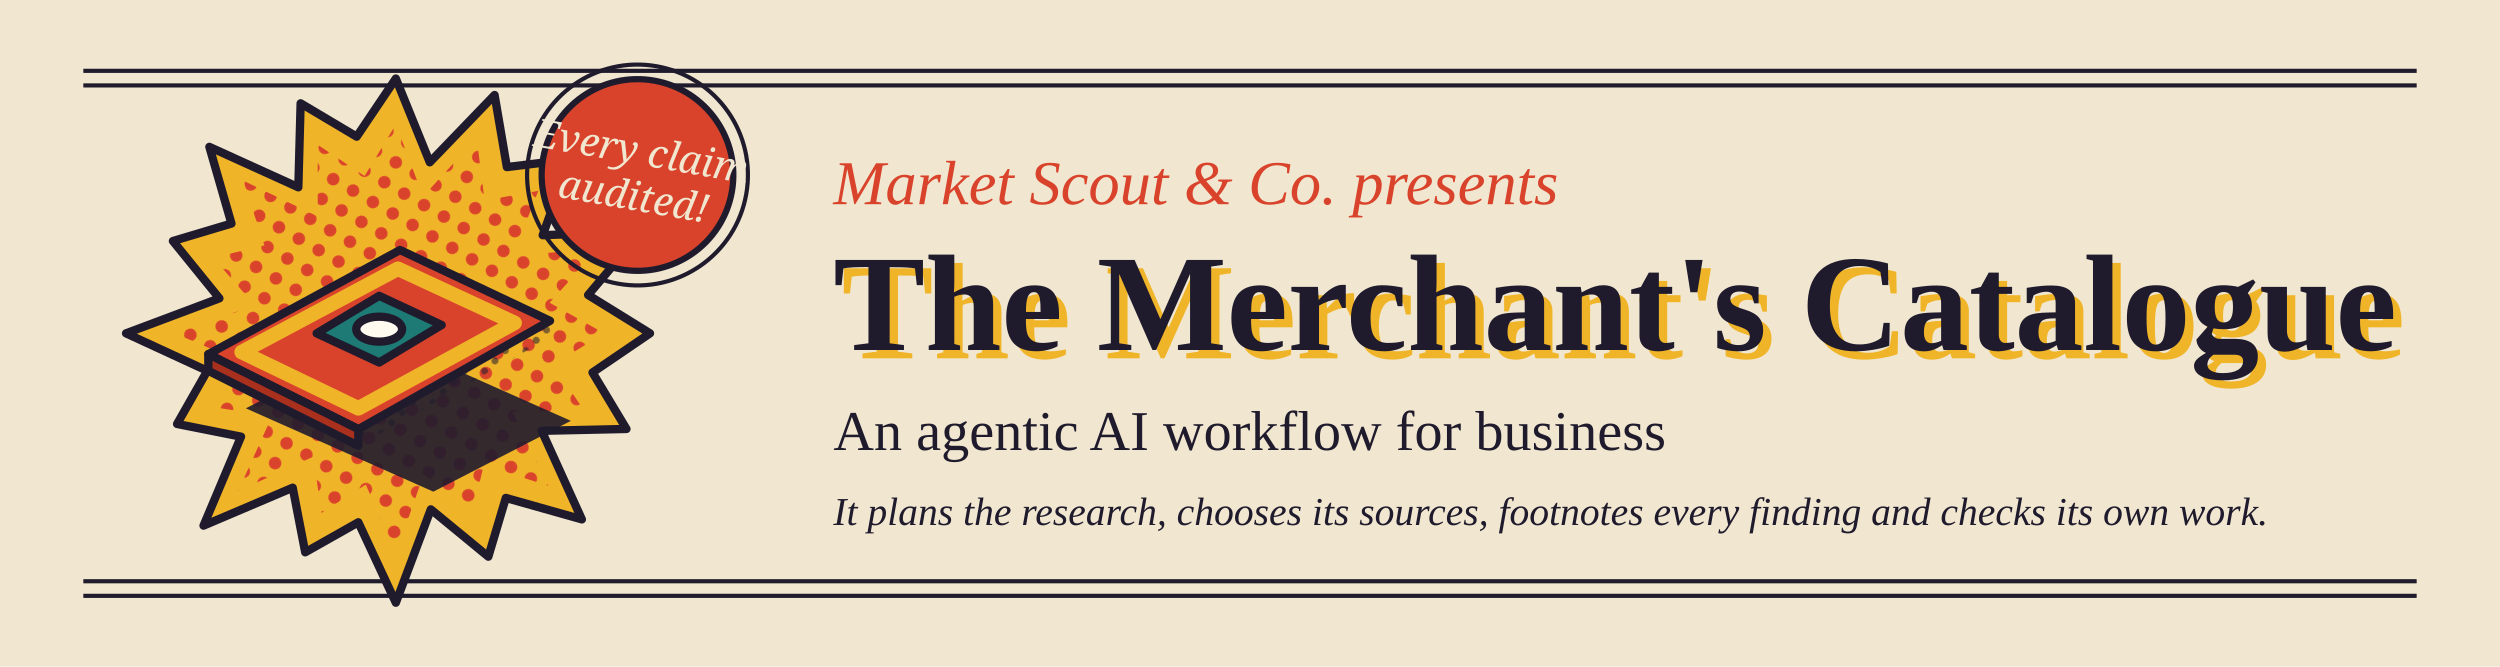
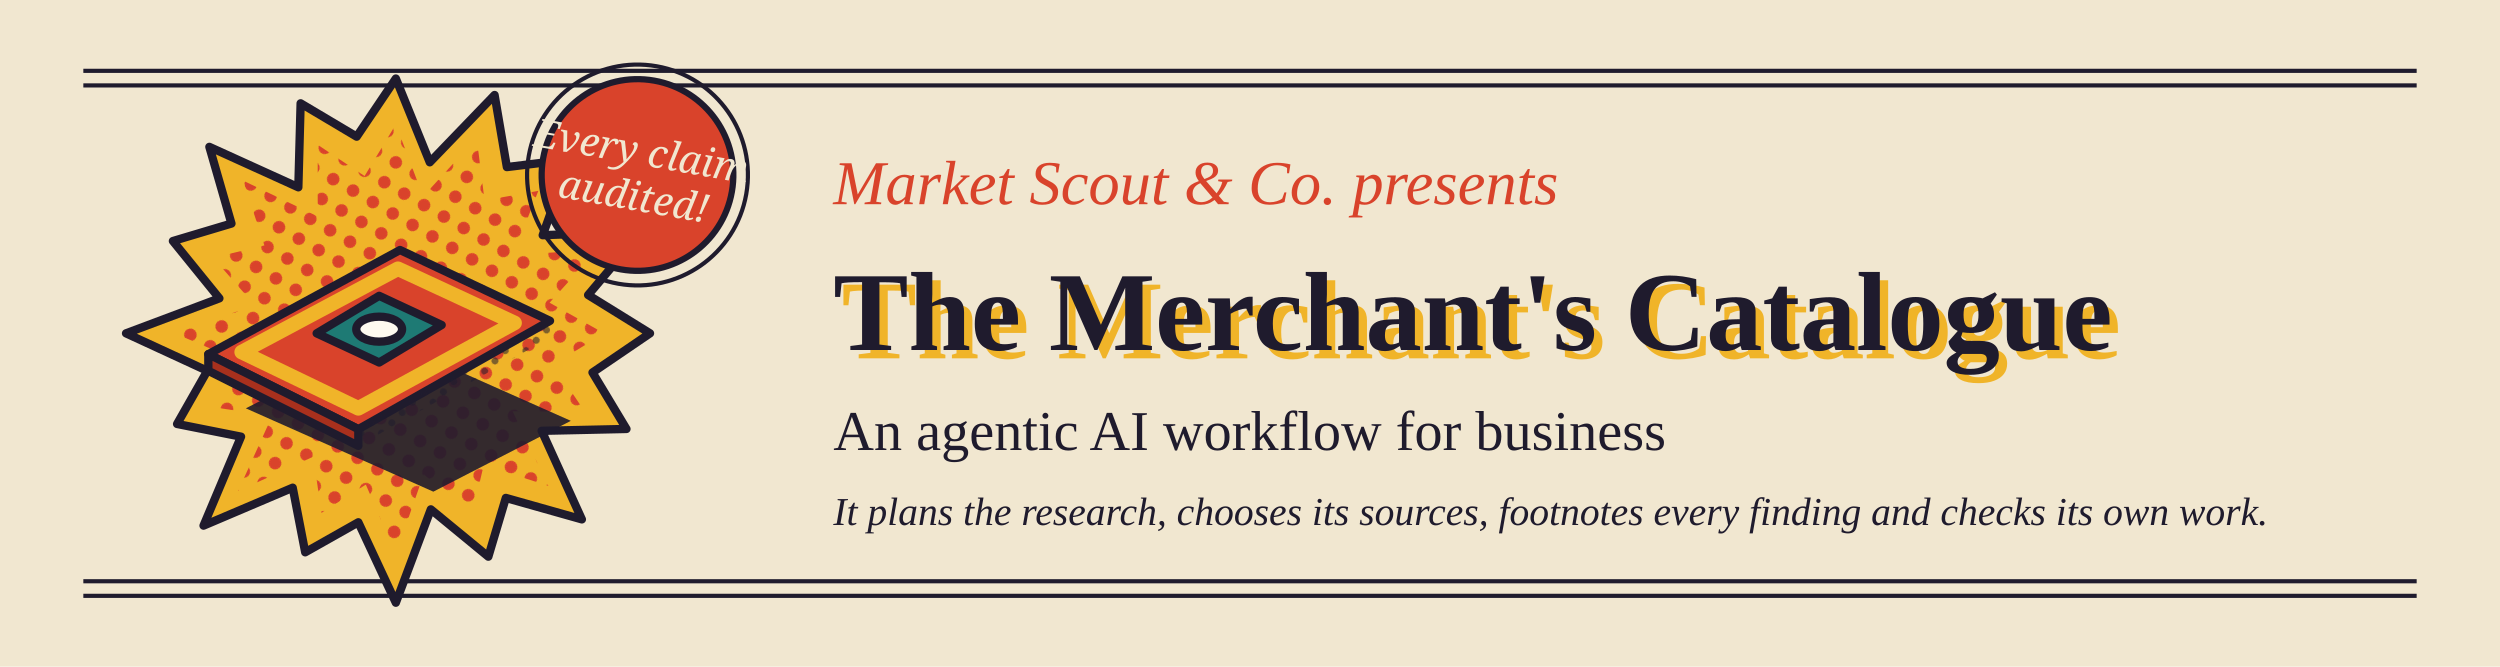
<svg xmlns="http://www.w3.org/2000/svg" viewBox="0 0 1200 320" role="img" aria-label="Market Scout: an agentic AI workflow for business, printed as a merchant's catalogue">
  <defs>
    <pattern id="d" width="11" height="11" patternUnits="userSpaceOnUse" patternTransform="rotate(30)">
      <circle cx="5.5" cy="5.5" r="3" fill="#d9432b" />
    </pattern>
    <pattern id="k" width="7" height="7" patternUnits="userSpaceOnUse" patternTransform="rotate(45)">
      <circle cx="3.5" cy="3.5" r="1.7" fill="#1f1b2d" />
    </pattern>
  </defs>
  <rect width="1200" height="320" fill="#f1e7d0" />
  <path d="M40 34H1160M40 41H1160M40 279H1160M40 286H1160" stroke="#1f1b2d" stroke-width="2" />
  <polygon points="312.0,160.0 284.4,178.8 300.7,205.9 260.0,206.8 279.3,249.3 242.8,239.0 234.4,267.2 206.8,244.5 190.0,289.3 172.0,250.7 146.5,265.1 140.5,234.1 97.7,252.3 115.7,209.6 85.0,203.5 99.5,178.0 60.5,160.0 105.3,143.2 83.0,115.7 111.1,107.3 100.5,70.5 143.2,89.9 144.3,49.6 171.2,65.6 190.0,37.7 206.3,77.9 237.4,45.6 243.3,80.2 273.5,76.5 260.5,112.9 308.0,111.1 282.3,141.6" fill="#f0b429" stroke="#1f1b2d" stroke-width="4" stroke-linejoin="round" />
  <polygon points="290.0,160.0 265.5,175.0 280.7,197.6 246.0,197.4 263.2,233.2 232.2,223.2 226.4,247.9 203.4,227.6 190.0,266.0 175.6,232.6 154.3,246.2 150.4,219.2 114.3,235.7 130.6,199.7 103.9,195.7 117.6,174.4 83.8,160.0 122.3,146.5 102.3,123.7 126.9,117.8 116.7,86.7 152.5,103.9 152.5,69.5 175.0,84.5 190.0,59.7 203.1,94.3 228.8,66.2 232.6,96.2 258.4,91.6 246.4,122.3 286.7,119.9 263.8,145.3" fill="url(#d)" />
  <g stroke="#1f1b2d" stroke-width="4" stroke-linejoin="round">
    <polygon points="118,196 208,236 274,202 184,162" fill="#1f1b2d" opacity=".9" stroke="none" />
    <polygon points="100,170 192,120 264,154 172,206" fill="#d9432b" />
    <polygon points="116,169 191,129 247,155 172,196" fill="none" stroke="#f0b429" stroke-width="7" />
    <polygon points="182,142 212,156 182,174 152,160" fill="#1e7a74" />
    <ellipse cx="182" cy="158" rx="11" ry="6" fill="#fffaf0" />
    <polygon points="172,206 264,154 264,162 172,214" fill="url(#k)" stroke="none" opacity=".55" />
    <polygon points="100,170 172,206 172,214 100,178" fill="#a8301d" />
  </g>
  <g transform="rotate(10 306 84)">
    <circle cx="306" cy="84" r="46" fill="#d9432b" stroke="#1f1b2d" stroke-width="3" />
    <circle cx="306" cy="84" r="53" fill="none" stroke="#1f1b2d" stroke-width="2" />
    <text x="306" y="79" text-anchor="middle" font-family="Georgia, serif" font-style="italic" font-size="19" fill="#f1e7d0">Every claim</text>
    <text x="306" y="101" text-anchor="middle" font-family="Georgia, serif" font-style="italic" font-size="19" fill="#f1e7d0">audited!</text>
  </g>
  <text x="400" y="98" font-family="Georgia, 'Times New Roman', serif" font-style="italic" font-size="30" fill="#d9432b">Market Scout &amp; Co. presents</text>
-   <text x="404" y="172" font-family="Georgia, 'Times New Roman', serif" font-weight="bold" font-size="66" fill="#f0b429">The Merchant's Catalogue</text>
-   <text x="400" y="168" font-family="Georgia, 'Times New Roman', serif" font-weight="bold" font-size="66" fill="#1f1b2d">The Merchant's Catalogue</text>
+   <text x="404" y="172" font-family="Georgia, 'Times New Roman', serif" font-weight="bold" font-size="54" textLength="740" lengthAdjust="spacingAndGlyphs" fill="#f0b429">The Merchant's Catalogue</text>
+   <text x="400" y="168" font-family="Georgia, 'Times New Roman', serif" font-weight="bold" font-size="54" textLength="740" lengthAdjust="spacingAndGlyphs" fill="#1f1b2d">The Merchant's Catalogue</text>
  <text x="400" y="216" font-family="Georgia, 'Times New Roman', serif" font-size="27" fill="#1f1b2d">An agentic AI workflow for business</text>
  <text x="400" y="252" font-family="Georgia, 'Times New Roman', serif" font-style="italic" font-size="19" fill="#1f1b2d">It plans the research, chooses its sources, footnotes every finding and checks its own work.</text>
</svg>
